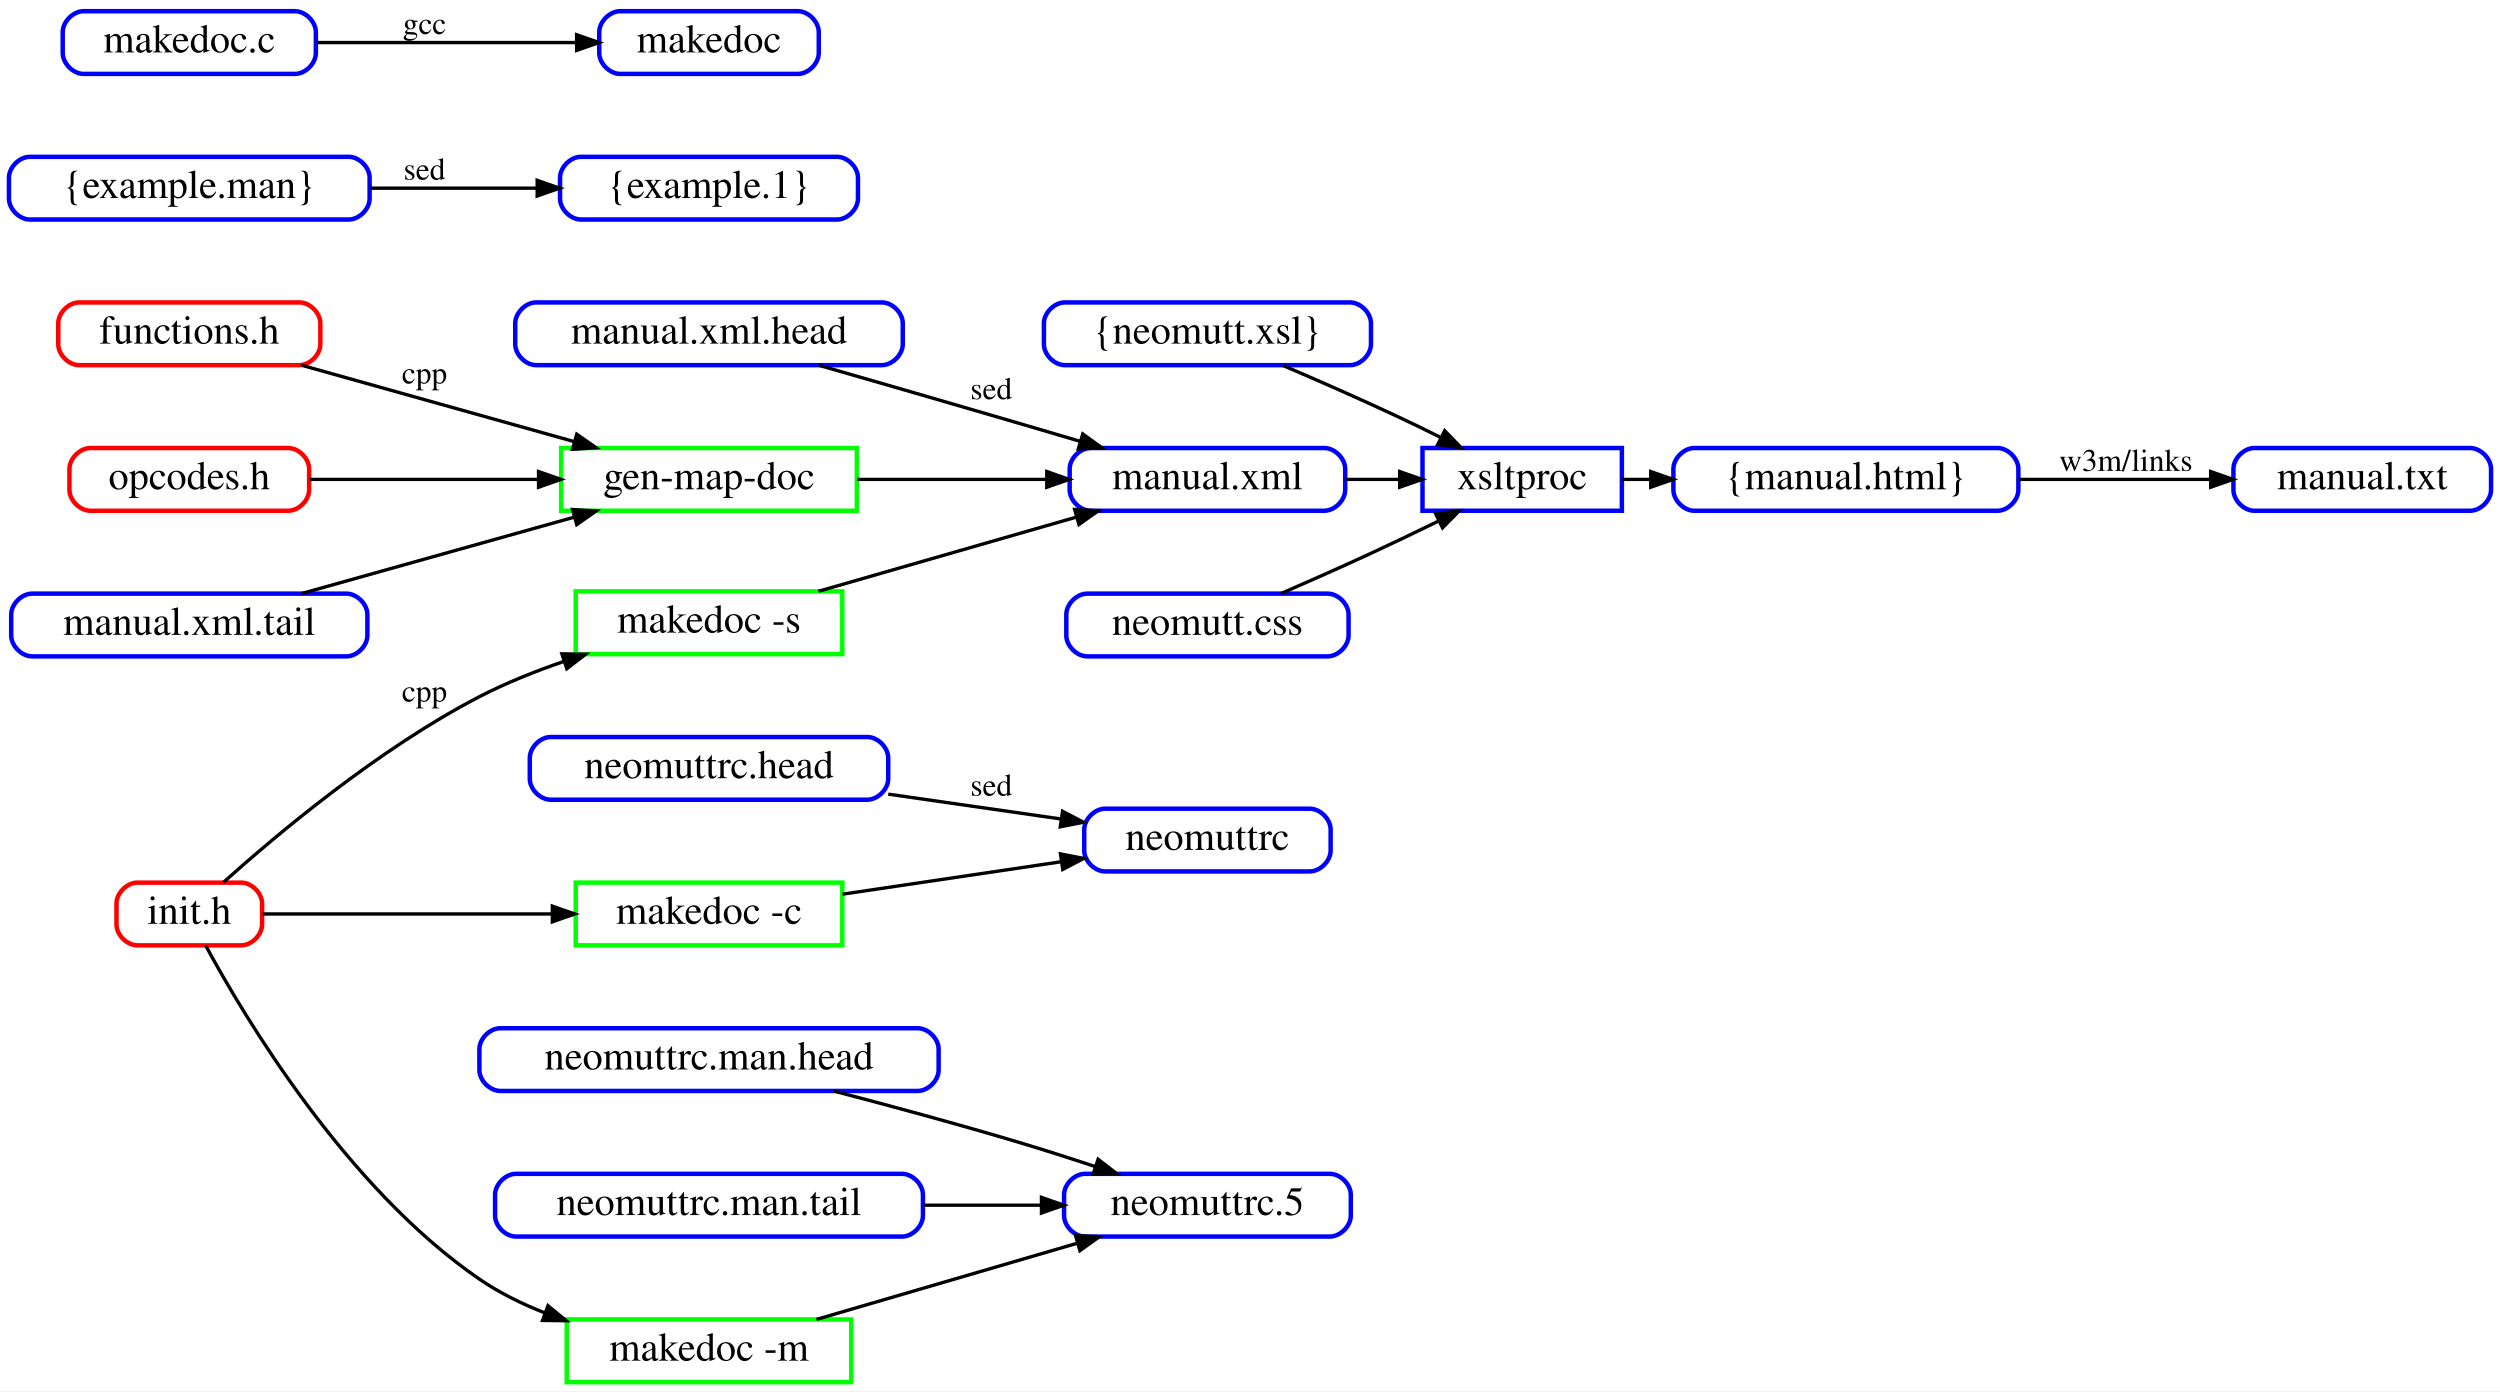
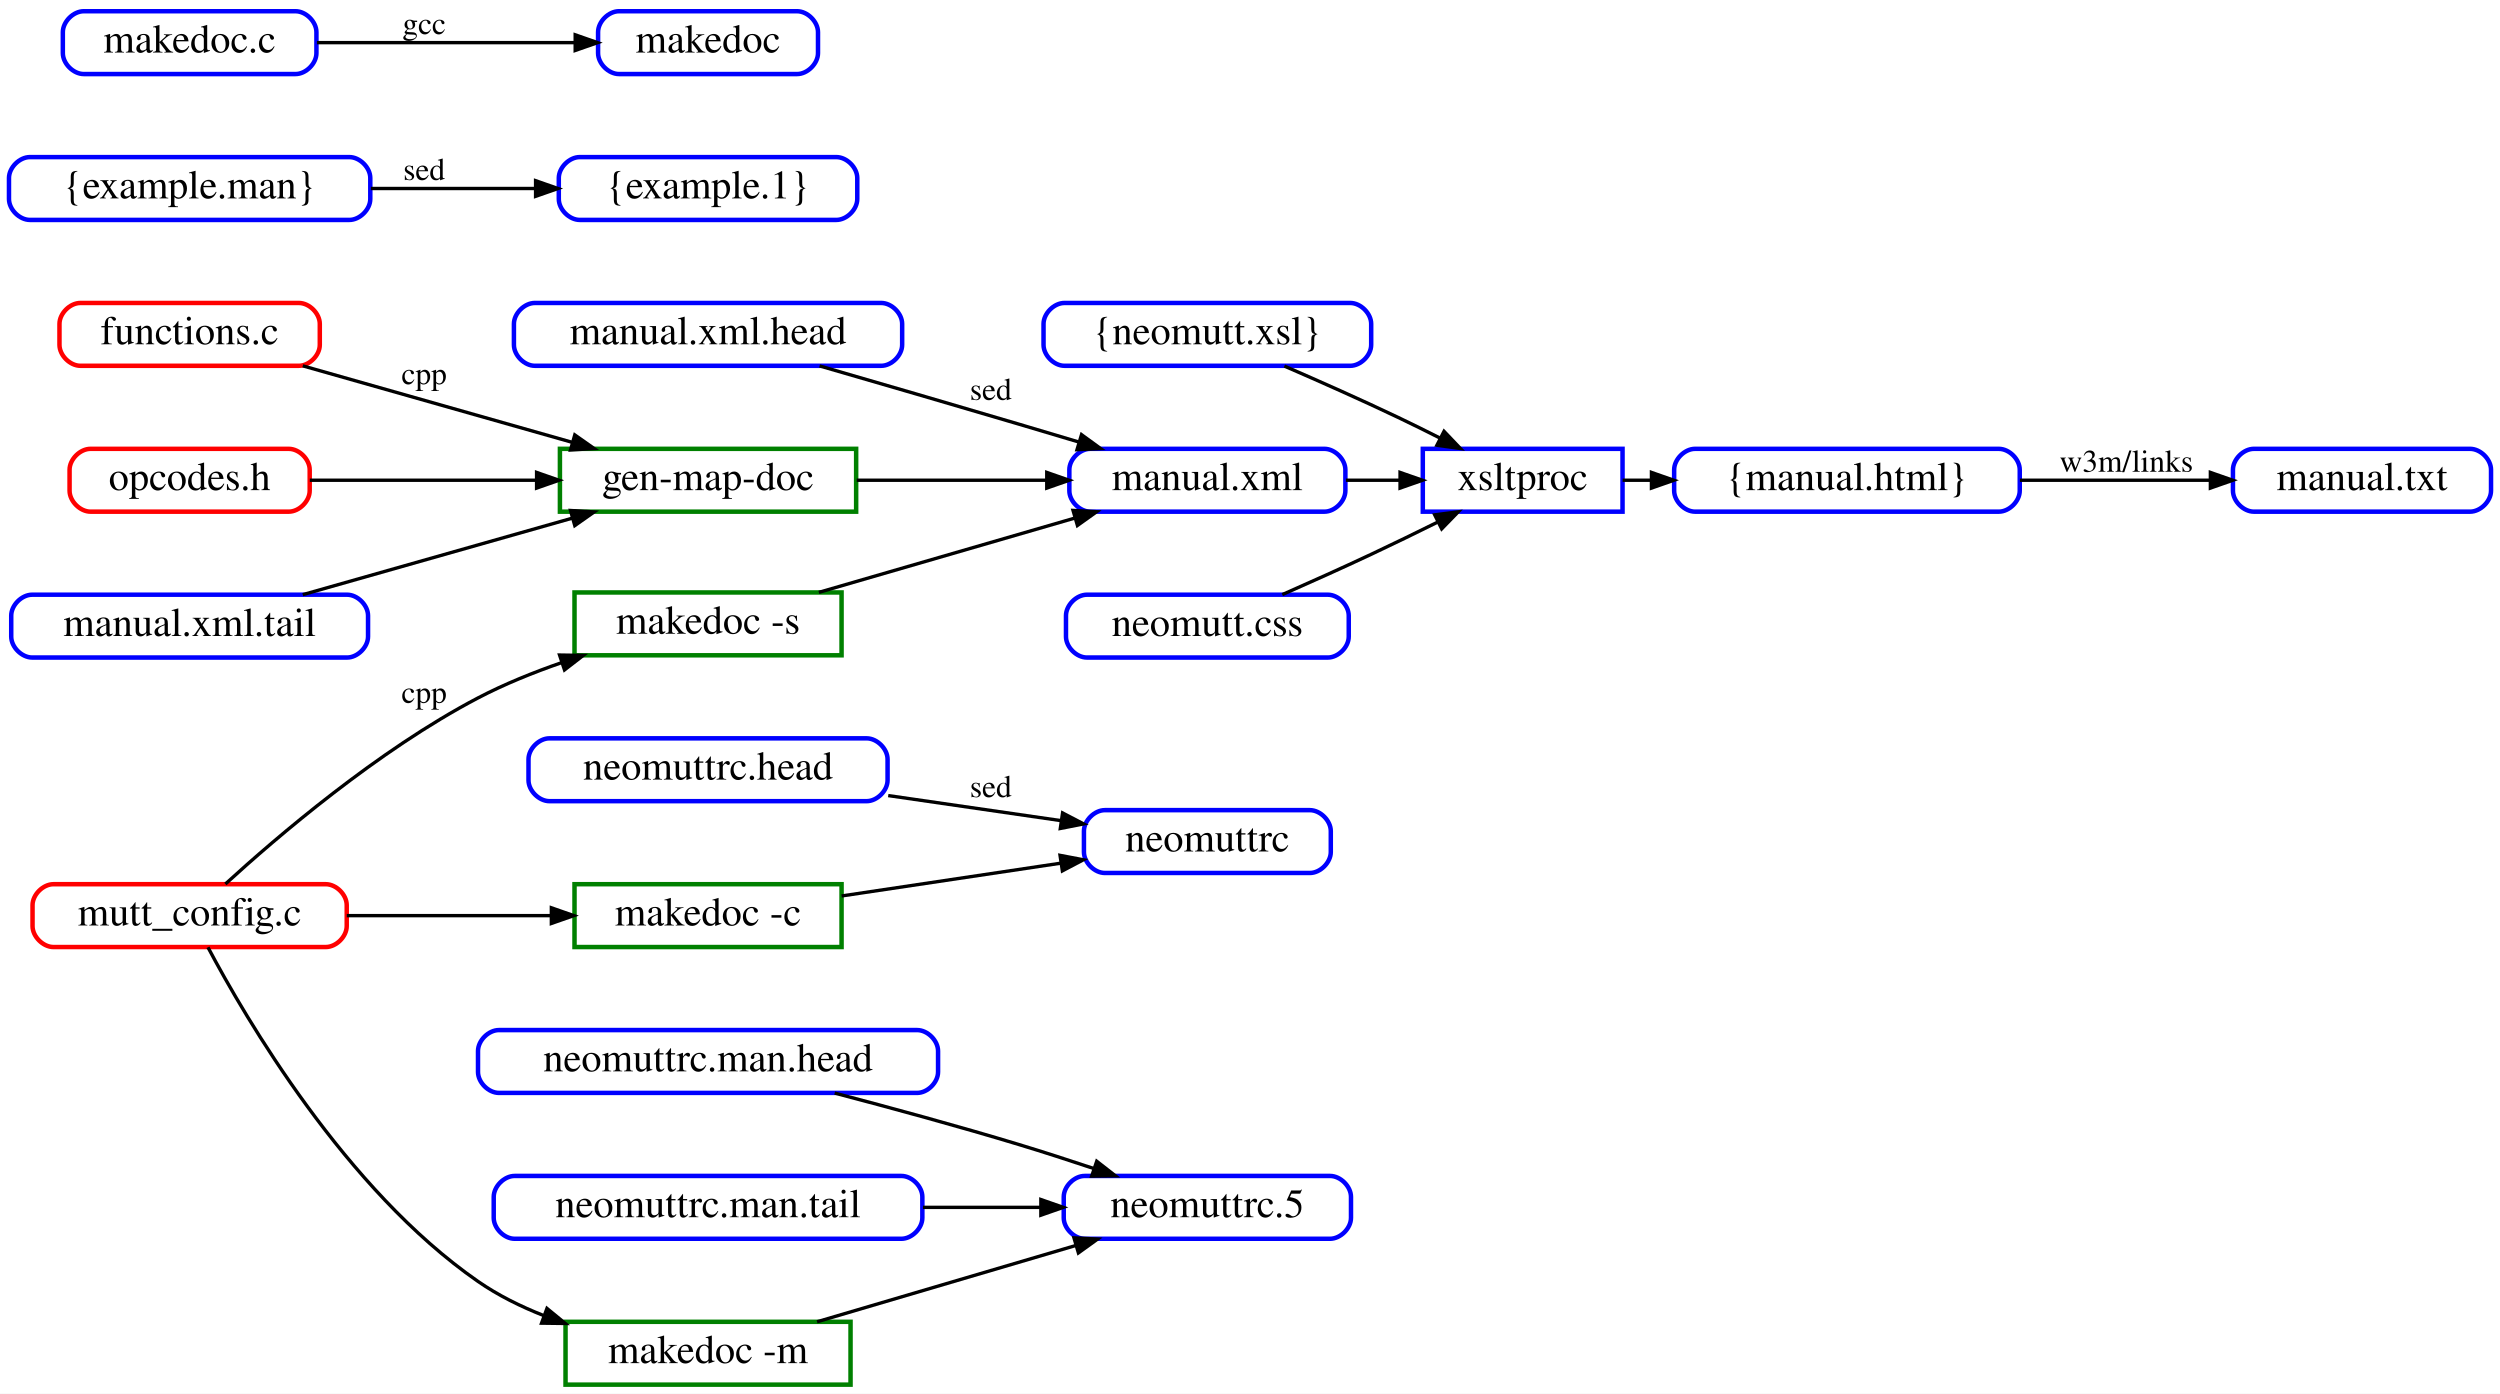
- <svg xmlns="http://www.w3.org/2000/svg" width="1116pt" height="621pt" viewBox="0.00 0.00 1116.00 621.00">
+ <svg xmlns="http://www.w3.org/2000/svg" width="1114pt" height="621pt" viewBox="0.00 0.00 1114.00 621.00">
  <g id="graph0" class="graph" transform="scale(1 1) rotate(0) translate(4 617)">
-     <polygon fill="#ffffff" stroke="transparent" points="-4,4 -4,-617 1112,-617 1112,4 -4,4" />
+     <polygon fill="white" stroke="transparent" points="-4,4 -4,-617 1110,-617 1110,4 -4,4" />
    <g id="node1" class="node">
-       <path fill="none" stroke="#ff0000" stroke-width="2" d="M31.333,-454C31.333,-454 129.667,-454 129.667,-454 134.333,-454 139,-458.667 139,-463.333 139,-463.333 139,-472.667 139,-472.667 139,-477.333 134.333,-482 129.667,-482 129.667,-482 31.333,-482 31.333,-482 26.667,-482 22,-477.333 22,-472.667 22,-472.667 22,-463.333 22,-463.333 22,-458.667 26.667,-454 31.333,-454" />
-       <text text-anchor="middle" x="80.5" y="-463.6" font-family="Times,serif" font-size="18.00" fill="#000000">functions.h</text>
+       <path fill="none" stroke="red" stroke-width="2" d="M31.83,-454C31.83,-454 129.17,-454 129.17,-454 133.83,-454 138.5,-458.67 138.5,-463.33 138.5,-463.33 138.5,-472.67 138.5,-472.67 138.5,-477.33 133.83,-482 129.17,-482 129.17,-482 31.83,-482 31.83,-482 27.17,-482 22.5,-477.33 22.5,-472.67 22.5,-472.67 22.5,-463.33 22.5,-463.33 22.5,-458.67 27.17,-454 31.83,-454" />
+       <text text-anchor="middle" x="80.5" y="-463.6" font-family="Times,serif" font-size="18.00">functions.c</text>
    </g>
    <g id="node19" class="node">
-       <polygon fill="none" stroke="#00ff00" stroke-width="2" points="378.5,-417 246.5,-417 246.5,-389 378.5,-389 378.5,-417" />
-       <text text-anchor="middle" x="312.5" y="-398.6" font-family="Times,serif" font-size="18.00" fill="#000000">gen-map-doc</text>
+       <polygon fill="none" stroke="green" stroke-width="2" points="377.5,-417 245.5,-417 245.5,-389 377.5,-389 377.5,-417" />
+       <text text-anchor="middle" x="311.5" y="-398.6" font-family="Times,serif" font-size="18.00">gen-map-doc</text>
    </g>
    <g id="edge21" class="edge">
-       <path fill="none" stroke="#000000" stroke-width="1.5" d="M130.555,-453.976C166.261,-443.972 214.448,-430.471 252.262,-419.877" />
-       <polygon fill="#000000" stroke="#000000" stroke-width="1.5" points="253.45,-423.179 262.135,-417.111 251.561,-416.439 253.45,-423.179" />
-       <text text-anchor="middle" x="185.5" y="-445.8" font-family="Times,serif" font-size="14.00" fill="#000000">cpp</text>
+       <path fill="none" stroke="#000000" stroke-width="1.5" d="M130.91,-453.98C166.15,-443.97 213.72,-430.47 251.04,-419.88" />
+       <polygon fill="#000000" stroke="#000000" stroke-width="1.5" points="252.12,-423.21 260.79,-417.11 250.21,-416.47 252.12,-423.21" />
+       <text text-anchor="middle" x="185" y="-445.8" font-family="Times,serif" font-size="14.00">cpp</text>
    </g>
    <g id="node2" class="node">
-       <path fill="none" stroke="#ff0000" stroke-width="2" d="M36.333,-389C36.333,-389 124.667,-389 124.667,-389 129.333,-389 134,-393.667 134,-398.333 134,-398.333 134,-407.667 134,-407.667 134,-412.333 129.333,-417 124.667,-417 124.667,-417 36.333,-417 36.333,-417 31.667,-417 27,-412.333 27,-407.667 27,-407.667 27,-398.333 27,-398.333 27,-393.667 31.667,-389 36.333,-389" />
-       <text text-anchor="middle" x="80.5" y="-398.6" font-family="Times,serif" font-size="18.00" fill="#000000">opcodes.h</text>
+       <path fill="none" stroke="red" stroke-width="2" d="M36.33,-389C36.33,-389 124.67,-389 124.67,-389 129.33,-389 134,-393.67 134,-398.33 134,-398.33 134,-407.67 134,-407.67 134,-412.33 129.33,-417 124.67,-417 124.67,-417 36.33,-417 36.33,-417 31.67,-417 27,-412.33 27,-407.67 27,-407.67 27,-398.33 27,-398.33 27,-393.67 31.67,-389 36.33,-389" />
+       <text text-anchor="middle" x="80.5" y="-398.6" font-family="Times,serif" font-size="18.00">opcodes.h</text>
    </g>
    <g id="edge17" class="edge">
-       <path fill="none" stroke="#000000" stroke-width="1.5" d="M134.017,-403C164.335,-403 202.77,-403 236.202,-403" />
-       <polygon fill="#000000" stroke="#000000" stroke-width="1.5" points="236.403,-406.5 246.403,-403 236.403,-399.5 236.403,-406.5" />
+       <path fill="none" stroke="#000000" stroke-width="1.5" d="M134.04,-403C163.95,-403 201.95,-403 235.01,-403" />
+       <polygon fill="#000000" stroke="#000000" stroke-width="1.5" points="235.1,-406.5 245.1,-403 235.1,-399.5 235.1,-406.5" />
    </g>
    <g id="node3" class="node">
-       <path fill="none" stroke="#ff0000" stroke-width="2" d="M57.333,-195C57.333,-195 103.667,-195 103.667,-195 108.333,-195 113,-199.667 113,-204.333 113,-204.333 113,-213.667 113,-213.667 113,-218.333 108.333,-223 103.667,-223 103.667,-223 57.333,-223 57.333,-223 52.667,-223 48,-218.333 48,-213.667 48,-213.667 48,-204.333 48,-204.333 48,-199.667 52.667,-195 57.333,-195" />
-       <text text-anchor="middle" x="80.5" y="-204.6" font-family="Times,serif" font-size="18.00" fill="#000000">init.h</text>
+       <path fill="none" stroke="red" stroke-width="2" d="M19.83,-195C19.83,-195 141.17,-195 141.17,-195 145.83,-195 150.5,-199.67 150.5,-204.33 150.5,-204.33 150.5,-213.67 150.5,-213.67 150.5,-218.33 145.83,-223 141.17,-223 141.17,-223 19.83,-223 19.83,-223 15.17,-223 10.5,-218.33 10.5,-213.67 10.5,-213.67 10.5,-204.33 10.5,-204.33 10.5,-199.67 15.17,-195 19.83,-195" />
+       <text text-anchor="middle" x="80.5" y="-204.6" font-family="Times,serif" font-size="18.00">mutt_config.c</text>
    </g>
    <g id="node20" class="node">
-       <polygon fill="none" stroke="#00ff00" stroke-width="2" points="372,-223 253,-223 253,-195 372,-195 372,-223" />
-       <text text-anchor="middle" x="312.5" y="-204.6" font-family="Times,serif" font-size="18.00" fill="#000000">makedoc -c</text>
+       <polygon fill="none" stroke="green" stroke-width="2" points="371,-223 252,-223 252,-195 371,-195 371,-223" />
+       <text text-anchor="middle" x="311.5" y="-204.6" font-family="Times,serif" font-size="18.00">makedoc -c</text>
    </g>
    <g id="edge12" class="edge">
-       <path fill="none" stroke="#000000" stroke-width="1.5" d="M113.248,-209C146.666,-209 199.568,-209 242.465,-209" />
-       <polygon fill="#000000" stroke="#000000" stroke-width="1.5" points="242.574,-212.5 252.574,-209 242.574,-205.5 242.574,-212.5" />
+       <path fill="none" stroke="#000000" stroke-width="1.5" d="M150.52,-209C179.25,-209 212.55,-209 241.31,-209" />
+       <polygon fill="#000000" stroke="#000000" stroke-width="1.5" points="241.68,-212.5 251.68,-209 241.68,-205.5 241.68,-212.5" />
    </g>
    <g id="node21" class="node">
-       <polygon fill="none" stroke="#00ff00" stroke-width="2" points="376,-28 249,-28 249,0 376,0 376,-28" />
-       <text text-anchor="middle" x="312.5" y="-9.6" font-family="Times,serif" font-size="18.00" fill="#000000">makedoc -m</text>
+       <polygon fill="none" stroke="green" stroke-width="2" points="375,-28 248,-28 248,0 375,0 375,-28" />
+       <text text-anchor="middle" x="311.5" y="-9.6" font-family="Times,serif" font-size="18.00">makedoc -m</text>
    </g>
    <g id="edge7" class="edge">
-       <path fill="none" stroke="#000000" stroke-width="1.5" d="M87.821,-194.881C104.877,-163.37 150.382,-86.876 210,-46 218.888,-39.906 228.988,-34.933 239.299,-30.885" />
-       <polygon fill="#000000" stroke="#000000" stroke-width="1.5" points="240.604,-34.135 248.8,-27.422 238.206,-27.558 240.604,-34.135" />
+       <path fill="none" stroke="#000000" stroke-width="1.5" d="M88.66,-194.89C105.35,-163.4 149.95,-86.94 209,-46 217.89,-39.83 228.03,-34.81 238.38,-30.74" />
+       <polygon fill="#000000" stroke="#000000" stroke-width="1.5" points="239.72,-33.98 247.91,-27.26 237.31,-27.4 239.72,-33.98" />
    </g>
    <g id="node22" class="node">
-       <polygon fill="none" stroke="#00ff00" stroke-width="2" points="372,-353 253,-353 253,-325 372,-325 372,-353" />
-       <text text-anchor="middle" x="312.5" y="-334.6" font-family="Times,serif" font-size="18.00" fill="#000000">makedoc -s</text>
+       <polygon fill="none" stroke="green" stroke-width="2" points="371,-353 252,-353 252,-325 371,-325 371,-353" />
+       <text text-anchor="middle" x="311.5" y="-334.6" font-family="Times,serif" font-size="18.00">makedoc -s</text>
    </g>
    <g id="edge19" class="edge">
-       <path fill="none" stroke="#000000" stroke-width="1.5" d="M95.703,-223.086C118.801,-243.828 164.836,-282.649 210,-306 221.778,-312.089 234.896,-317.337 247.709,-321.743" />
-       <polygon fill="#000000" stroke="#000000" stroke-width="1.5" points="246.827,-325.138 257.421,-324.948 249.021,-318.49 246.827,-325.138" />
-       <text text-anchor="middle" x="185.5" y="-303.8" font-family="Times,serif" font-size="14.00" fill="#000000">cpp</text>
+       <path fill="none" stroke="#000000" stroke-width="1.5" d="M96.43,-223.09C119.13,-243.83 164.4,-282.65 209,-306 220.64,-312.1 233.62,-317.35 246.31,-321.75" />
+       <polygon fill="#000000" stroke="#000000" stroke-width="1.5" points="245.33,-325.12 255.92,-324.96 247.54,-318.48 245.33,-325.12" />
+       <text text-anchor="middle" x="185" y="-303.8" font-family="Times,serif" font-size="14.00">cpp</text>
    </g>
    <g id="node4" class="node">
-       <path fill="none" stroke="#0000ff" stroke-width="2" d="M255.333,-519C255.333,-519 369.667,-519 369.667,-519 374.333,-519 379,-523.667 379,-528.333 379,-528.333 379,-537.667 379,-537.667 379,-542.333 374.333,-547 369.667,-547 369.667,-547 255.333,-547 255.333,-547 250.667,-547 246,-542.333 246,-537.667 246,-537.667 246,-528.333 246,-528.333 246,-523.667 250.667,-519 255.333,-519" />
-       <text text-anchor="middle" x="312.5" y="-528.6" font-family="Times,serif" font-size="18.00" fill="#000000">{example.1}</text>
+       <path fill="none" stroke="blue" stroke-width="2" d="M254.33,-519C254.33,-519 368.67,-519 368.67,-519 373.33,-519 378,-523.67 378,-528.33 378,-528.33 378,-537.67 378,-537.67 378,-542.33 373.33,-547 368.67,-547 368.67,-547 254.33,-547 254.33,-547 249.67,-547 245,-542.33 245,-537.67 245,-537.67 245,-528.33 245,-528.33 245,-523.67 249.67,-519 254.33,-519" />
+       <text text-anchor="middle" x="311.5" y="-528.6" font-family="Times,serif" font-size="18.00">{example.1}</text>
    </g>
    <g id="node5" class="node">
-       <path fill="none" stroke="#0000ff" stroke-width="2" d="M9.333,-519C9.333,-519 151.667,-519 151.667,-519 156.333,-519 161,-523.667 161,-528.333 161,-528.333 161,-537.667 161,-537.667 161,-542.333 156.333,-547 151.667,-547 151.667,-547 9.333,-547 9.333,-547 4.667,-547 0,-542.333 0,-537.667 0,-537.667 0,-528.333 0,-528.333 0,-523.667 4.667,-519 9.333,-519" />
-       <text text-anchor="middle" x="80.5" y="-528.6" font-family="Times,serif" font-size="18.00" fill="#000000">{example.man}</text>
+       <path fill="none" stroke="blue" stroke-width="2" d="M9.33,-519C9.33,-519 151.67,-519 151.67,-519 156.33,-519 161,-523.67 161,-528.33 161,-528.33 161,-537.67 161,-537.67 161,-542.33 156.33,-547 151.67,-547 151.67,-547 9.33,-547 9.33,-547 4.67,-547 0,-542.33 0,-537.67 0,-537.67 0,-528.33 0,-528.33 0,-523.67 4.67,-519 9.33,-519" />
+       <text text-anchor="middle" x="80.5" y="-528.6" font-family="Times,serif" font-size="18.00">{example.man}</text>
    </g>
    <g id="edge1" class="edge">
-       <path fill="none" stroke="#000000" stroke-width="1.5" d="M161.317,-533C185.46,-533 211.85,-533 235.727,-533" />
-       <polygon fill="#000000" stroke="#000000" stroke-width="1.5" points="235.792,-536.5 245.792,-533 235.792,-529.5 235.792,-536.5" />
-       <text text-anchor="middle" x="185.5" y="-536.8" font-family="Times,serif" font-size="14.00" fill="#000000">sed</text>
+       <path fill="none" stroke="#000000" stroke-width="1.5" d="M161.27,-533C185,-533 210.92,-533 234.4,-533" />
+       <polygon fill="#000000" stroke="#000000" stroke-width="1.5" points="234.65,-536.5 244.65,-533 234.65,-529.5 234.65,-536.5" />
+       <text text-anchor="middle" x="185" y="-536.8" font-family="Times,serif" font-size="14.00">sed</text>
    </g>
    <g id="node6" class="node">
-       <path fill="none" stroke="#0000ff" stroke-width="2" d="M471.333,-454C471.333,-454 598.667,-454 598.667,-454 603.333,-454 608,-458.667 608,-463.333 608,-463.333 608,-472.667 608,-472.667 608,-477.333 603.333,-482 598.667,-482 598.667,-482 471.333,-482 471.333,-482 466.667,-482 462,-477.333 462,-472.667 462,-472.667 462,-463.333 462,-463.333 462,-458.667 466.667,-454 471.333,-454" />
-       <text text-anchor="middle" x="535" y="-463.6" font-family="Times,serif" font-size="18.00" fill="#000000">{neomutt.xsl}</text>
+       <path fill="none" stroke="blue" stroke-width="2" d="M470.33,-454C470.33,-454 597.67,-454 597.67,-454 602.33,-454 607,-458.67 607,-463.33 607,-463.33 607,-472.67 607,-472.67 607,-477.33 602.33,-482 597.67,-482 597.67,-482 470.33,-482 470.33,-482 465.67,-482 461,-477.33 461,-472.67 461,-472.67 461,-463.33 461,-463.33 461,-458.67 465.67,-454 470.33,-454" />
+       <text text-anchor="middle" x="534" y="-463.6" font-family="Times,serif" font-size="18.00">{neomutt.xsl}</text>
    </g>
    <g id="node23" class="node">
-       <polygon fill="none" stroke="#0000ff" stroke-width="2" points="720,-417 631,-417 631,-389 720,-389 720,-417" />
-       <text text-anchor="middle" x="675.5" y="-398.6" font-family="Times,serif" font-size="18.00" fill="#000000">xsltproc</text>
+       <polygon fill="none" stroke="blue" stroke-width="2" points="719,-417 630,-417 630,-389 719,-389 719,-417" />
+       <text text-anchor="middle" x="674.5" y="-398.6" font-family="Times,serif" font-size="18.00">xsltproc</text>
    </g>
    <g id="edge3" class="edge">
-       <path fill="none" stroke="#000000" stroke-width="1.5" d="M568.705,-453.849C584.391,-447.13 603.246,-438.865 620,-431 626.236,-428.073 632.812,-424.865 639.171,-421.698" />
-       <polygon fill="#000000" stroke="#000000" stroke-width="1.5" points="640.906,-424.743 648.269,-417.125 637.762,-418.489 640.906,-424.743" />
+       <path fill="none" stroke="#000000" stroke-width="1.5" d="M568.32,-453.87C583.83,-447.15 602.46,-438.88 619,-431 625.13,-428.08 631.59,-424.87 637.84,-421.71" />
+       <polygon fill="#000000" stroke="#000000" stroke-width="1.5" points="639.46,-424.81 646.77,-417.14 636.27,-418.58 639.46,-424.81" />
    </g>
    <g id="node7" class="node">
-       <path fill="none" stroke="#0000ff" stroke-width="2" d="M33.333,-584C33.333,-584 127.667,-584 127.667,-584 132.333,-584 137,-588.667 137,-593.333 137,-593.333 137,-602.667 137,-602.667 137,-607.333 132.333,-612 127.667,-612 127.667,-612 33.333,-612 33.333,-612 28.667,-612 24,-607.333 24,-602.667 24,-602.667 24,-593.333 24,-593.333 24,-588.667 28.667,-584 33.333,-584" />
-       <text text-anchor="middle" x="80.5" y="-593.6" font-family="Times,serif" font-size="18.00" fill="#000000">makedoc.c</text>
+       <path fill="none" stroke="blue" stroke-width="2" d="M33.33,-584C33.33,-584 127.67,-584 127.67,-584 132.33,-584 137,-588.67 137,-593.33 137,-593.33 137,-602.67 137,-602.67 137,-607.33 132.33,-612 127.67,-612 127.67,-612 33.33,-612 33.33,-612 28.67,-612 24,-607.33 24,-602.67 24,-602.67 24,-593.33 24,-593.33 24,-588.67 28.67,-584 33.33,-584" />
+       <text text-anchor="middle" x="80.5" y="-593.6" font-family="Times,serif" font-size="18.00">makedoc.c</text>
    </g>
    <g id="node24" class="node">
-       <path fill="none" stroke="#0000ff" stroke-width="2" d="M272.833,-584C272.833,-584 352.167,-584 352.167,-584 356.833,-584 361.5,-588.667 361.5,-593.333 361.5,-593.333 361.5,-602.667 361.5,-602.667 361.5,-607.333 356.833,-612 352.167,-612 352.167,-612 272.833,-612 272.833,-612 268.167,-612 263.5,-607.333 263.5,-602.667 263.5,-602.667 263.5,-593.333 263.5,-593.333 263.5,-588.667 268.167,-584 272.833,-584" />
-       <text text-anchor="middle" x="312.5" y="-593.6" font-family="Times,serif" font-size="18.00" fill="#000000">makedoc</text>
+       <path fill="none" stroke="blue" stroke-width="2" d="M271.83,-584C271.83,-584 351.17,-584 351.17,-584 355.83,-584 360.5,-588.67 360.5,-593.33 360.5,-593.33 360.5,-602.67 360.5,-602.67 360.5,-607.33 355.83,-612 351.17,-612 351.17,-612 271.83,-612 271.83,-612 267.17,-612 262.5,-607.33 262.5,-602.67 262.5,-602.67 262.5,-593.33 262.5,-593.33 262.5,-588.67 267.17,-584 271.83,-584" />
+       <text text-anchor="middle" x="311.5" y="-593.6" font-family="Times,serif" font-size="18.00">makedoc</text>
    </g>
    <g id="edge14" class="edge">
-       <path fill="none" stroke="#000000" stroke-width="1.5" d="M137.254,-598C172.417,-598 217.509,-598 253.147,-598" />
-       <polygon fill="#000000" stroke="#000000" stroke-width="1.5" points="253.405,-601.5 263.405,-598 253.405,-594.5 253.405,-601.5" />
-       <text text-anchor="middle" x="185.5" y="-601.8" font-family="Times,serif" font-size="14.00" fill="#000000">gcc</text>
+       <path fill="none" stroke="#000000" stroke-width="1.5" d="M137.23,-598C172.05,-598 216.83,-598 252.14,-598" />
+       <polygon fill="#000000" stroke="#000000" stroke-width="1.5" points="252.3,-601.5 262.3,-598 252.3,-594.5 252.3,-601.5" />
+       <text text-anchor="middle" x="185" y="-601.8" font-family="Times,serif" font-size="14.00">gcc</text>
    </g>
    <g id="node8" class="node">
-       <path fill="none" stroke="#0000ff" stroke-width="2" d="M752.333,-389C752.333,-389 887.667,-389 887.667,-389 892.333,-389 897,-393.667 897,-398.333 897,-398.333 897,-407.667 897,-407.667 897,-412.333 892.333,-417 887.667,-417 887.667,-417 752.333,-417 752.333,-417 747.667,-417 743,-412.333 743,-407.667 743,-407.667 743,-398.333 743,-398.333 743,-393.667 747.667,-389 752.333,-389" />
-       <text text-anchor="middle" x="820" y="-398.6" font-family="Times,serif" font-size="18.00" fill="#000000">{manual.html}</text>
+       <path fill="none" stroke="blue" stroke-width="2" d="M751.33,-389C751.33,-389 886.67,-389 886.67,-389 891.33,-389 896,-393.67 896,-398.33 896,-398.33 896,-407.67 896,-407.67 896,-412.33 891.33,-417 886.67,-417 886.67,-417 751.33,-417 751.33,-417 746.67,-417 742,-412.33 742,-407.67 742,-407.67 742,-398.33 742,-398.33 742,-393.67 746.67,-389 751.33,-389" />
+       <text text-anchor="middle" x="819" y="-398.6" font-family="Times,serif" font-size="18.00">{manual.html}</text>
    </g>
    <g id="node9" class="node">
-       <path fill="none" stroke="#0000ff" stroke-width="2" d="M1002.333,-389C1002.333,-389 1098.667,-389 1098.667,-389 1103.333,-389 1108,-393.667 1108,-398.333 1108,-398.333 1108,-407.667 1108,-407.667 1108,-412.333 1103.333,-417 1098.667,-417 1098.667,-417 1002.333,-417 1002.333,-417 997.667,-417 993,-412.333 993,-407.667 993,-407.667 993,-398.333 993,-398.333 993,-393.667 997.667,-389 1002.333,-389" />
-       <text text-anchor="middle" x="1050.5" y="-398.6" font-family="Times,serif" font-size="18.00" fill="#000000">manual.txt</text>
+       <path fill="none" stroke="blue" stroke-width="2" d="M1000.33,-389C1000.33,-389 1096.67,-389 1096.67,-389 1101.33,-389 1106,-393.67 1106,-398.33 1106,-398.33 1106,-407.67 1106,-407.67 1106,-412.33 1101.33,-417 1096.67,-417 1096.67,-417 1000.33,-417 1000.33,-417 995.67,-417 991,-412.33 991,-407.67 991,-407.67 991,-398.33 991,-398.33 991,-393.67 995.67,-389 1000.33,-389" />
+       <text text-anchor="middle" x="1048.5" y="-398.6" font-family="Times,serif" font-size="18.00">manual.txt</text>
    </g>
    <g id="edge6" class="edge">
-       <path fill="none" stroke="#000000" stroke-width="1.5" d="M897.074,-403C924.809,-403 955.871,-403 982.753,-403" />
-       <polygon fill="#000000" stroke="#000000" stroke-width="1.5" points="982.835,-406.5 992.835,-403 982.835,-399.5 982.835,-406.5" />
-       <text text-anchor="middle" x="945" y="-406.8" font-family="Times,serif" font-size="14.00" fill="#000000">w3m/links</text>
+       <path fill="none" stroke="#000000" stroke-width="1.5" d="M896.07,-403C923.44,-403 954.09,-403 980.62,-403" />
+       <polygon fill="#000000" stroke="#000000" stroke-width="1.5" points="980.94,-406.5 990.94,-403 980.94,-399.5 980.94,-406.5" />
+       <text text-anchor="middle" x="943.5" y="-406.8" font-family="Times,serif" font-size="14.00">w3m/links</text>
    </g>
    <g id="node10" class="node">
-       <path fill="none" stroke="#0000ff" stroke-width="2" d="M482.833,-389C482.833,-389 587.167,-389 587.167,-389 591.833,-389 596.5,-393.667 596.5,-398.333 596.5,-398.333 596.5,-407.667 596.5,-407.667 596.5,-412.333 591.833,-417 587.167,-417 587.167,-417 482.833,-417 482.833,-417 478.167,-417 473.5,-412.333 473.5,-407.667 473.5,-407.667 473.5,-398.333 473.5,-398.333 473.5,-393.667 478.167,-389 482.833,-389" />
-       <text text-anchor="middle" x="535" y="-398.6" font-family="Times,serif" font-size="18.00" fill="#000000">manual.xml</text>
+       <path fill="none" stroke="blue" stroke-width="2" d="M481.83,-389C481.83,-389 586.17,-389 586.17,-389 590.83,-389 595.5,-393.67 595.5,-398.33 595.5,-398.33 595.5,-407.67 595.5,-407.67 595.5,-412.33 590.83,-417 586.17,-417 586.17,-417 481.83,-417 481.83,-417 477.17,-417 472.5,-412.33 472.5,-407.67 472.5,-407.67 472.5,-398.33 472.5,-398.33 472.5,-393.67 477.17,-389 481.83,-389" />
+       <text text-anchor="middle" x="534" y="-398.6" font-family="Times,serif" font-size="18.00">manual.xml</text>
    </g>
    <g id="edge2" class="edge">
-       <path fill="none" stroke="#000000" stroke-width="1.5" d="M596.625,-403C604.623,-403 612.772,-403 620.649,-403" />
-       <polygon fill="#000000" stroke="#000000" stroke-width="1.5" points="620.813,-406.5 630.813,-403 620.813,-399.5 620.813,-406.5" />
+       <path fill="none" stroke="#000000" stroke-width="1.5" d="M595.75,-403C603.73,-403 611.87,-403 619.73,-403" />
+       <polygon fill="#000000" stroke="#000000" stroke-width="1.5" points="619.86,-406.5 629.86,-403 619.86,-399.5 619.86,-406.5" />
    </g>
    <g id="node11" class="node">
-       <path fill="none" stroke="#0000ff" stroke-width="2" d="M235.333,-454C235.333,-454 389.667,-454 389.667,-454 394.333,-454 399,-458.667 399,-463.333 399,-463.333 399,-472.667 399,-472.667 399,-477.333 394.333,-482 389.667,-482 389.667,-482 235.333,-482 235.333,-482 230.667,-482 226,-477.333 226,-472.667 226,-472.667 226,-463.333 226,-463.333 226,-458.667 230.667,-454 235.333,-454" />
-       <text text-anchor="middle" x="312.5" y="-463.6" font-family="Times,serif" font-size="18.00" fill="#000000">manual.xml.head</text>
+       <path fill="none" stroke="blue" stroke-width="2" d="M234.33,-454C234.33,-454 388.67,-454 388.67,-454 393.33,-454 398,-458.67 398,-463.33 398,-463.33 398,-472.67 398,-472.67 398,-477.33 393.33,-482 388.67,-482 388.67,-482 234.33,-482 234.33,-482 229.67,-482 225,-477.33 225,-472.67 225,-472.67 225,-463.33 225,-463.33 225,-458.67 229.67,-454 234.33,-454" />
+       <text text-anchor="middle" x="311.5" y="-463.6" font-family="Times,serif" font-size="18.00">manual.xml.head</text>
    </g>
    <g id="edge15" class="edge">
-       <path fill="none" stroke="#000000" stroke-width="1.5" d="M361.563,-453.935C388.063,-446.312 421.339,-436.697 451,-428 459.792,-425.422 469.096,-422.673 478.185,-419.977" />
-       <polygon fill="#000000" stroke="#000000" stroke-width="1.5" points="479.338,-423.286 487.927,-417.083 477.345,-416.576 479.338,-423.286" />
-       <text text-anchor="middle" x="438.5" y="-438.8" font-family="Times,serif" font-size="14.00" fill="#000000">sed</text>
+       <path fill="none" stroke="#000000" stroke-width="1.5" d="M361.21,-453.95C387.52,-446.33 420.56,-436.72 450,-428 458.69,-425.43 467.88,-422.68 476.86,-419.99" />
+       <polygon fill="#000000" stroke="#000000" stroke-width="1.5" points="477.92,-423.32 486.49,-417.09 475.91,-416.62 477.92,-423.32" />
+       <text text-anchor="middle" x="437.5" y="-438.8" font-family="Times,serif" font-size="14.00">sed</text>
    </g>
    <g id="node12" class="node">
-       <path fill="none" stroke="#0000ff" stroke-width="2" d="M10.333,-324C10.333,-324 150.667,-324 150.667,-324 155.333,-324 160,-328.667 160,-333.333 160,-333.333 160,-342.667 160,-342.667 160,-347.333 155.333,-352 150.667,-352 150.667,-352 10.333,-352 10.333,-352 5.667,-352 1,-347.333 1,-342.667 1,-342.667 1,-333.333 1,-333.333 1,-328.667 5.667,-324 10.333,-324" />
-       <text text-anchor="middle" x="80.5" y="-333.6" font-family="Times,serif" font-size="18.00" fill="#000000">manual.xml.tail</text>
+       <path fill="none" stroke="blue" stroke-width="2" d="M10.33,-324C10.33,-324 150.67,-324 150.67,-324 155.33,-324 160,-328.67 160,-333.33 160,-333.33 160,-342.67 160,-342.67 160,-347.33 155.33,-352 150.67,-352 150.67,-352 10.33,-352 10.33,-352 5.67,-352 1,-347.33 1,-342.67 1,-342.67 1,-333.33 1,-333.33 1,-328.67 5.67,-324 10.33,-324" />
+       <text text-anchor="middle" x="80.5" y="-333.6" font-family="Times,serif" font-size="18.00">manual.xml.tail</text>
    </g>
    <g id="edge16" class="edge">
-       <path fill="none" stroke="#000000" stroke-width="1.5" d="M130.555,-352.024C166.261,-362.028 214.448,-375.529 252.262,-386.123" />
-       <polygon fill="#000000" stroke="#000000" stroke-width="1.5" points="251.561,-389.561 262.135,-388.889 253.45,-382.821 251.561,-389.561" />
+       <path fill="none" stroke="#000000" stroke-width="1.5" d="M130.91,-352.02C166.15,-362.03 213.72,-375.53 251.04,-386.12" />
+       <polygon fill="#000000" stroke="#000000" stroke-width="1.5" points="250.21,-389.53 260.79,-388.89 252.12,-382.79 250.21,-389.53" />
    </g>
    <g id="node13" class="node">
-       <path fill="none" stroke="#0000ff" stroke-width="2" d="M489.333,-228C489.333,-228 580.667,-228 580.667,-228 585.333,-228 590,-232.667 590,-237.333 590,-237.333 590,-246.667 590,-246.667 590,-251.333 585.333,-256 580.667,-256 580.667,-256 489.333,-256 489.333,-256 484.667,-256 480,-251.333 480,-246.667 480,-246.667 480,-237.333 480,-237.333 480,-232.667 484.667,-228 489.333,-228" />
-       <text text-anchor="middle" x="535" y="-237.6" font-family="Times,serif" font-size="18.00" fill="#000000">neomuttrc</text>
+       <path fill="none" stroke="blue" stroke-width="2" d="M488.33,-228C488.33,-228 579.67,-228 579.67,-228 584.33,-228 589,-232.67 589,-237.33 589,-237.33 589,-246.67 589,-246.67 589,-251.33 584.33,-256 579.67,-256 579.67,-256 488.33,-256 488.33,-256 483.67,-256 479,-251.33 479,-246.67 479,-246.67 479,-237.33 479,-237.33 479,-232.67 483.67,-228 488.33,-228" />
+       <text text-anchor="middle" x="534" y="-237.6" font-family="Times,serif" font-size="18.00">neomuttrc</text>
    </g>
    <g id="node14" class="node">
-       <path fill="none" stroke="#0000ff" stroke-width="2" d="M241.833,-260C241.833,-260 383.167,-260 383.167,-260 387.833,-260 392.5,-264.667 392.5,-269.333 392.5,-269.333 392.5,-278.667 392.5,-278.667 392.5,-283.333 387.833,-288 383.167,-288 383.167,-288 241.833,-288 241.833,-288 237.167,-288 232.5,-283.333 232.5,-278.667 232.5,-278.667 232.5,-269.333 232.5,-269.333 232.5,-264.667 237.167,-260 241.833,-260" />
-       <text text-anchor="middle" x="312.5" y="-269.6" font-family="Times,serif" font-size="18.00" fill="#000000">neomuttrc.head</text>
+       <path fill="none" stroke="blue" stroke-width="2" d="M240.83,-260C240.83,-260 382.17,-260 382.17,-260 386.83,-260 391.5,-264.67 391.5,-269.33 391.5,-269.33 391.5,-278.67 391.5,-278.67 391.5,-283.33 386.83,-288 382.17,-288 382.17,-288 240.83,-288 240.83,-288 236.17,-288 231.5,-283.33 231.5,-278.67 231.5,-278.67 231.5,-269.33 231.5,-269.33 231.5,-264.67 236.17,-260 240.83,-260" />
+       <text text-anchor="middle" x="311.5" y="-269.6" font-family="Times,serif" font-size="18.00">neomuttrc.head</text>
    </g>
    <g id="edge11" class="edge">
-       <path fill="none" stroke="#000000" stroke-width="1.5" d="M392.513,-262.493C417.804,-258.855 445.439,-254.881 469.584,-251.408" />
-       <polygon fill="#000000" stroke="#000000" stroke-width="1.5" points="470.301,-254.841 479.701,-249.953 469.304,-247.912 470.301,-254.841" />
-       <text text-anchor="middle" x="438.5" y="-261.8" font-family="Times,serif" font-size="14.00" fill="#000000">sed</text>
+       <path fill="none" stroke="#000000" stroke-width="1.5" d="M391.79,-262.49C417.07,-258.82 444.72,-254.81 468.79,-251.32" />
+       <polygon fill="#000000" stroke="#000000" stroke-width="1.5" points="469.48,-254.76 478.87,-249.86 468.47,-247.83 469.48,-254.76" />
+       <text text-anchor="middle" x="437.5" y="-261.8" font-family="Times,serif" font-size="14.00">sed</text>
    </g>
    <g id="node15" class="node">
-       <path fill="none" stroke="#0000ff" stroke-width="2" d="M480.333,-65C480.333,-65 589.667,-65 589.667,-65 594.333,-65 599,-69.667 599,-74.333 599,-74.333 599,-83.667 599,-83.667 599,-88.333 594.333,-93 589.667,-93 589.667,-93 480.333,-93 480.333,-93 475.667,-93 471,-88.333 471,-83.667 471,-83.667 471,-74.333 471,-74.333 471,-69.667 475.667,-65 480.333,-65" />
-       <text text-anchor="middle" x="535" y="-74.6" font-family="Times,serif" font-size="18.00" fill="#000000">neomuttrc.5</text>
+       <path fill="none" stroke="blue" stroke-width="2" d="M479.33,-65C479.33,-65 588.67,-65 588.67,-65 593.33,-65 598,-69.67 598,-74.33 598,-74.33 598,-83.67 598,-83.67 598,-88.33 593.33,-93 588.67,-93 588.67,-93 479.33,-93 479.33,-93 474.67,-93 470,-88.33 470,-83.67 470,-83.67 470,-74.33 470,-74.33 470,-69.67 474.67,-65 479.33,-65" />
+       <text text-anchor="middle" x="534" y="-74.6" font-family="Times,serif" font-size="18.00">neomuttrc.5</text>
    </g>
    <g id="node16" class="node">
-       <path fill="none" stroke="#0000ff" stroke-width="2" d="M219.333,-130C219.333,-130 405.667,-130 405.667,-130 410.333,-130 415,-134.667 415,-139.333 415,-139.333 415,-148.667 415,-148.667 415,-153.333 410.333,-158 405.667,-158 405.667,-158 219.333,-158 219.333,-158 214.667,-158 210,-153.333 210,-148.667 210,-148.667 210,-139.333 210,-139.333 210,-134.667 214.667,-130 219.333,-130" />
-       <text text-anchor="middle" x="312.5" y="-139.6" font-family="Times,serif" font-size="18.00" fill="#000000">neomuttrc.man.head</text>
+       <path fill="none" stroke="blue" stroke-width="2" d="M218.33,-130C218.33,-130 404.67,-130 404.67,-130 409.33,-130 414,-134.67 414,-139.33 414,-139.33 414,-148.67 414,-148.67 414,-153.33 409.33,-158 404.67,-158 404.67,-158 218.33,-158 218.33,-158 213.67,-158 209,-153.33 209,-148.67 209,-148.67 209,-139.33 209,-139.33 209,-134.67 213.67,-130 218.33,-130" />
+       <text text-anchor="middle" x="311.5" y="-139.6" font-family="Times,serif" font-size="18.00">neomuttrc.man.head</text>
    </g>
    <g id="edge8" class="edge">
-       <path fill="none" stroke="#000000" stroke-width="1.5" d="M368.316,-129.914C393.653,-123.308 423.943,-115.116 451,-107 462.046,-103.687 473.833,-99.911 484.976,-96.228" />
-       <polygon fill="#000000" stroke="#000000" stroke-width="1.5" points="486.19,-99.513 494.569,-93.029 483.976,-92.872 486.19,-99.513" />
+       <path fill="none" stroke="#000000" stroke-width="1.5" d="M367.92,-129.93C393.08,-123.33 423.15,-115.13 450,-107 460.92,-103.69 472.57,-99.92 483.58,-96.24" />
+       <polygon fill="#000000" stroke="#000000" stroke-width="1.5" points="484.7,-99.55 493.06,-93.04 482.46,-92.92 484.7,-99.55" />
    </g>
    <g id="node17" class="node">
-       <path fill="none" stroke="#0000ff" stroke-width="2" d="M226.333,-65C226.333,-65 398.667,-65 398.667,-65 403.333,-65 408,-69.667 408,-74.333 408,-74.333 408,-83.667 408,-83.667 408,-88.333 403.333,-93 398.667,-93 398.667,-93 226.333,-93 226.333,-93 221.667,-93 217,-88.333 217,-83.667 217,-83.667 217,-74.333 217,-74.333 217,-69.667 221.667,-65 226.333,-65" />
-       <text text-anchor="middle" x="312.5" y="-74.6" font-family="Times,serif" font-size="18.00" fill="#000000">neomuttrc.man.tail</text>
+       <path fill="none" stroke="blue" stroke-width="2" d="M225.33,-65C225.33,-65 397.67,-65 397.67,-65 402.33,-65 407,-69.67 407,-74.33 407,-74.33 407,-83.67 407,-83.67 407,-88.33 402.33,-93 397.67,-93 397.67,-93 225.33,-93 225.33,-93 220.67,-93 216,-88.33 216,-83.67 216,-83.67 216,-74.33 216,-74.33 216,-69.67 220.67,-65 225.33,-65" />
+       <text text-anchor="middle" x="311.5" y="-74.6" font-family="Times,serif" font-size="18.00">neomuttrc.man.tail</text>
    </g>
    <g id="edge10" class="edge">
-       <path fill="none" stroke="#000000" stroke-width="1.5" d="M408.151,-79C425.708,-79 443.794,-79 460.613,-79" />
-       <polygon fill="#000000" stroke="#000000" stroke-width="1.5" points="460.905,-82.5 470.905,-79 460.905,-75.5 460.905,-82.5" />
+       <path fill="none" stroke="#000000" stroke-width="1.5" d="M407.29,-79C424.79,-79 442.81,-79 459.56,-79" />
+       <polygon fill="#000000" stroke="#000000" stroke-width="1.5" points="459.8,-82.5 469.8,-79 459.8,-75.5 459.8,-82.5" />
    </g>
    <g id="node18" class="node">
-       <path fill="none" stroke="#0000ff" stroke-width="2" d="M481.333,-324C481.333,-324 588.667,-324 588.667,-324 593.333,-324 598,-328.667 598,-333.333 598,-333.333 598,-342.667 598,-342.667 598,-347.333 593.333,-352 588.667,-352 588.667,-352 481.333,-352 481.333,-352 476.667,-352 472,-347.333 472,-342.667 472,-342.667 472,-333.333 472,-333.333 472,-328.667 476.667,-324 481.333,-324" />
-       <text text-anchor="middle" x="535" y="-333.6" font-family="Times,serif" font-size="18.00" fill="#000000">neomutt.css</text>
+       <path fill="none" stroke="blue" stroke-width="2" d="M480.33,-324C480.33,-324 587.67,-324 587.67,-324 592.33,-324 597,-328.67 597,-333.33 597,-333.33 597,-342.67 597,-342.67 597,-347.33 592.33,-352 587.67,-352 587.67,-352 480.33,-352 480.33,-352 475.67,-352 471,-347.33 471,-342.67 471,-342.67 471,-333.33 471,-333.33 471,-328.67 475.67,-324 480.33,-324" />
+       <text text-anchor="middle" x="534" y="-333.6" font-family="Times,serif" font-size="18.00">neomutt.css</text>
    </g>
    <g id="edge4" class="edge">
-       <path fill="none" stroke="#000000" stroke-width="1.5" d="M567.835,-352.048C580.446,-357.534 594.942,-363.949 608,-370 617.866,-374.572 628.464,-379.665 638.271,-384.456" />
-       <polygon fill="#000000" stroke="#000000" stroke-width="1.5" points="636.862,-387.663 647.381,-388.929 639.947,-381.38 636.862,-387.663" />
+       <path fill="none" stroke="#000000" stroke-width="1.5" d="M567.39,-352.05C579.83,-357.53 594.13,-363.95 607,-370 616.72,-374.57 627.17,-379.66 636.83,-384.45" />
+       <polygon fill="#000000" stroke="#000000" stroke-width="1.5" points="635.29,-387.6 645.8,-388.93 638.41,-381.33 635.29,-387.6" />
    </g>
    <g id="edge18" class="edge">
-       <path fill="none" stroke="#000000" stroke-width="1.5" d="M378.655,-403C405.235,-403 435.948,-403 463.08,-403" />
-       <polygon fill="#000000" stroke="#000000" stroke-width="1.5" points="463.287,-406.5 473.287,-403 463.287,-399.5 463.287,-406.5" />
+       <path fill="none" stroke="#000000" stroke-width="1.5" d="M377.76,-403C404.34,-403 435.12,-403 462.24,-403" />
+       <polygon fill="#000000" stroke="#000000" stroke-width="1.5" points="462.43,-406.5 472.43,-403 462.43,-399.5 462.43,-406.5" />
    </g>
    <g id="edge13" class="edge">
-       <path fill="none" stroke="#000000" stroke-width="1.5" d="M372.126,-217.843C402.195,-222.303 438.73,-227.722 469.571,-232.296" />
-       <polygon fill="#000000" stroke="#000000" stroke-width="1.5" points="469.389,-235.807 479.795,-233.812 470.416,-228.883 469.389,-235.807" />
+       <path fill="none" stroke="#000000" stroke-width="1.5" d="M371.01,-217.76C401.04,-222.25 437.7,-227.74 468.54,-232.35" />
+       <polygon fill="#000000" stroke="#000000" stroke-width="1.5" points="468.35,-235.86 478.76,-233.88 469.39,-228.94 468.35,-235.86" />
    </g>
    <g id="edge9" class="edge">
-       <path fill="none" stroke="#000000" stroke-width="1.5" d="M360.505,-28.024C394.603,-37.985 440.57,-51.414 476.765,-61.988" />
-       <polygon fill="#000000" stroke="#000000" stroke-width="1.5" points="476.117,-65.445 486.697,-64.889 478.08,-58.725 476.117,-65.445" />
+       <path fill="none" stroke="#000000" stroke-width="1.5" d="M360.07,-28.02C393.86,-37.99 439.42,-51.41 475.29,-61.99" />
+       <polygon fill="#000000" stroke="#000000" stroke-width="1.5" points="474.55,-65.42 485.13,-64.89 476.53,-58.7 474.55,-65.42" />
    </g>
    <g id="edge20" class="edge">
-       <path fill="none" stroke="#000000" stroke-width="1.5" d="M361.329,-353.045C395.238,-362.799 440.587,-375.843 476.442,-386.156" />
-       <polygon fill="#000000" stroke="#000000" stroke-width="1.5" points="475.707,-389.587 486.285,-388.988 477.642,-382.86 475.707,-389.587" />
+       <path fill="none" stroke="#000000" stroke-width="1.5" d="M360.89,-353.05C394.49,-362.8 439.44,-375.84 474.97,-386.16" />
+       <polygon fill="#000000" stroke="#000000" stroke-width="1.5" points="474.14,-389.56 484.72,-388.99 476.1,-382.84 474.14,-389.56" />
    </g>
    <g id="edge5" class="edge">
-       <path fill="none" stroke="#000000" stroke-width="1.5" d="M720.034,-403C724.139,-403 728.384,-403 732.705,-403" />
-       <polygon fill="#000000" stroke="#000000" stroke-width="1.5" points="732.891,-406.5 742.891,-403 732.891,-399.5 732.891,-406.5" />
+       <path fill="none" stroke="#000000" stroke-width="1.5" d="M719.03,-403C723.13,-403 727.37,-403 731.69,-403" />
+       <polygon fill="#000000" stroke="#000000" stroke-width="1.5" points="731.88,-406.5 741.88,-403 731.88,-399.5 731.88,-406.5" />
    </g>
  </g>
</svg>
